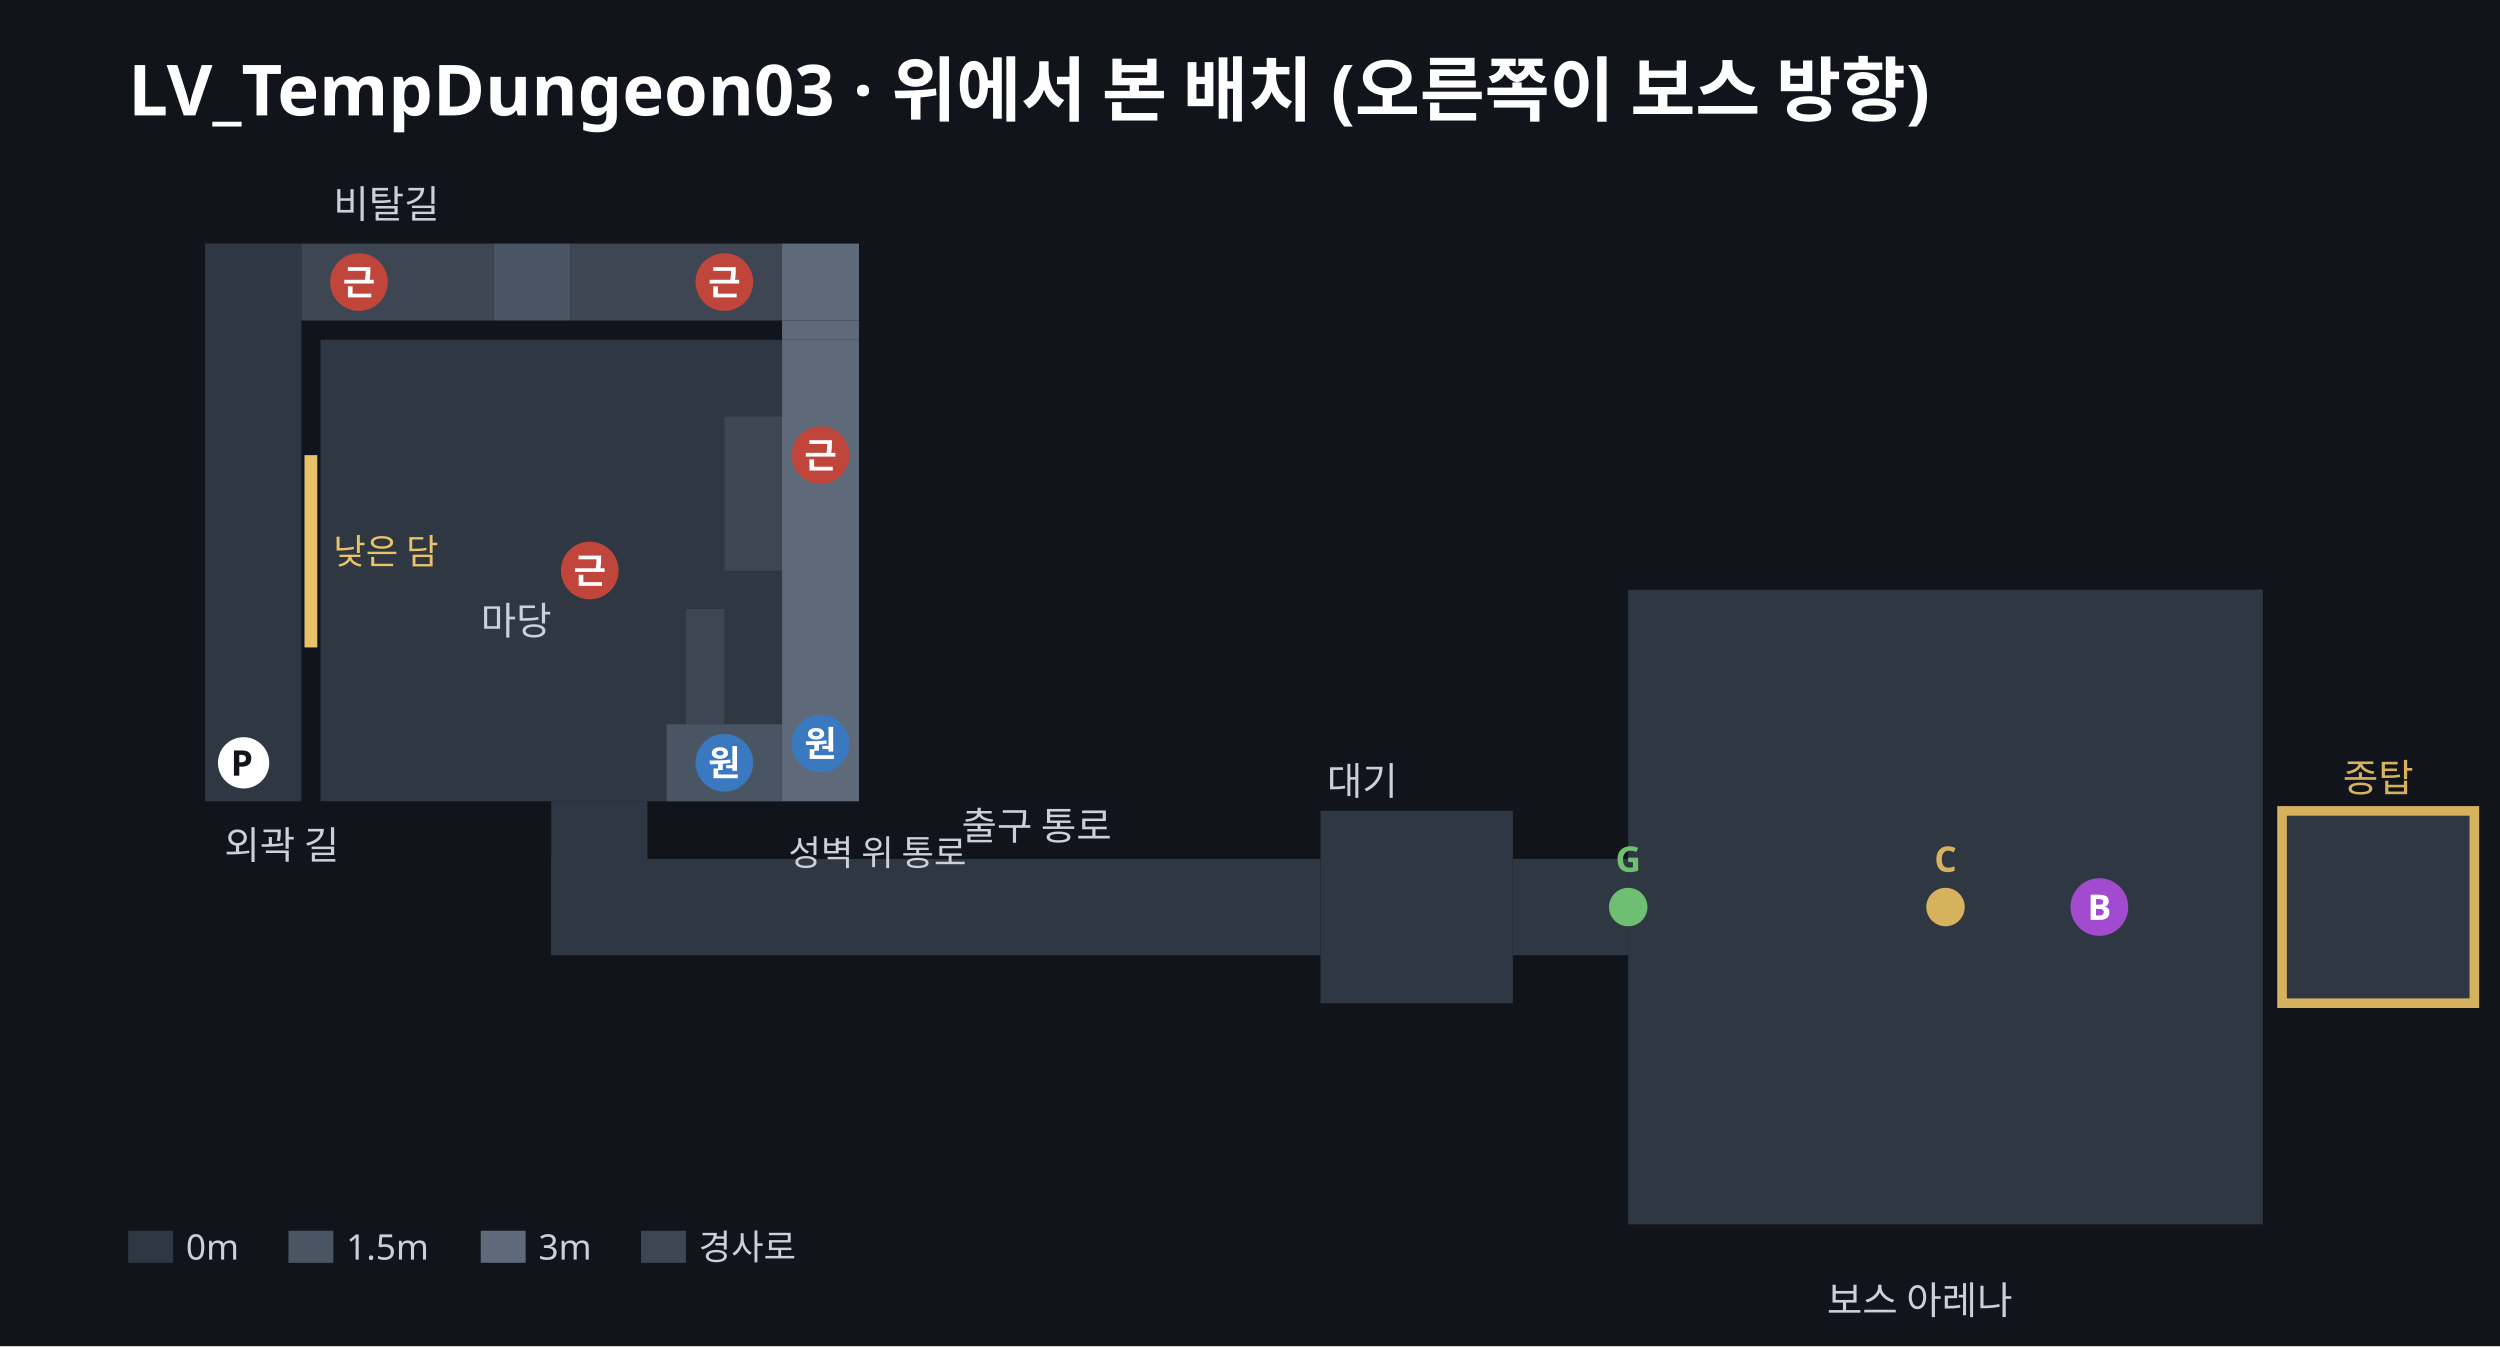
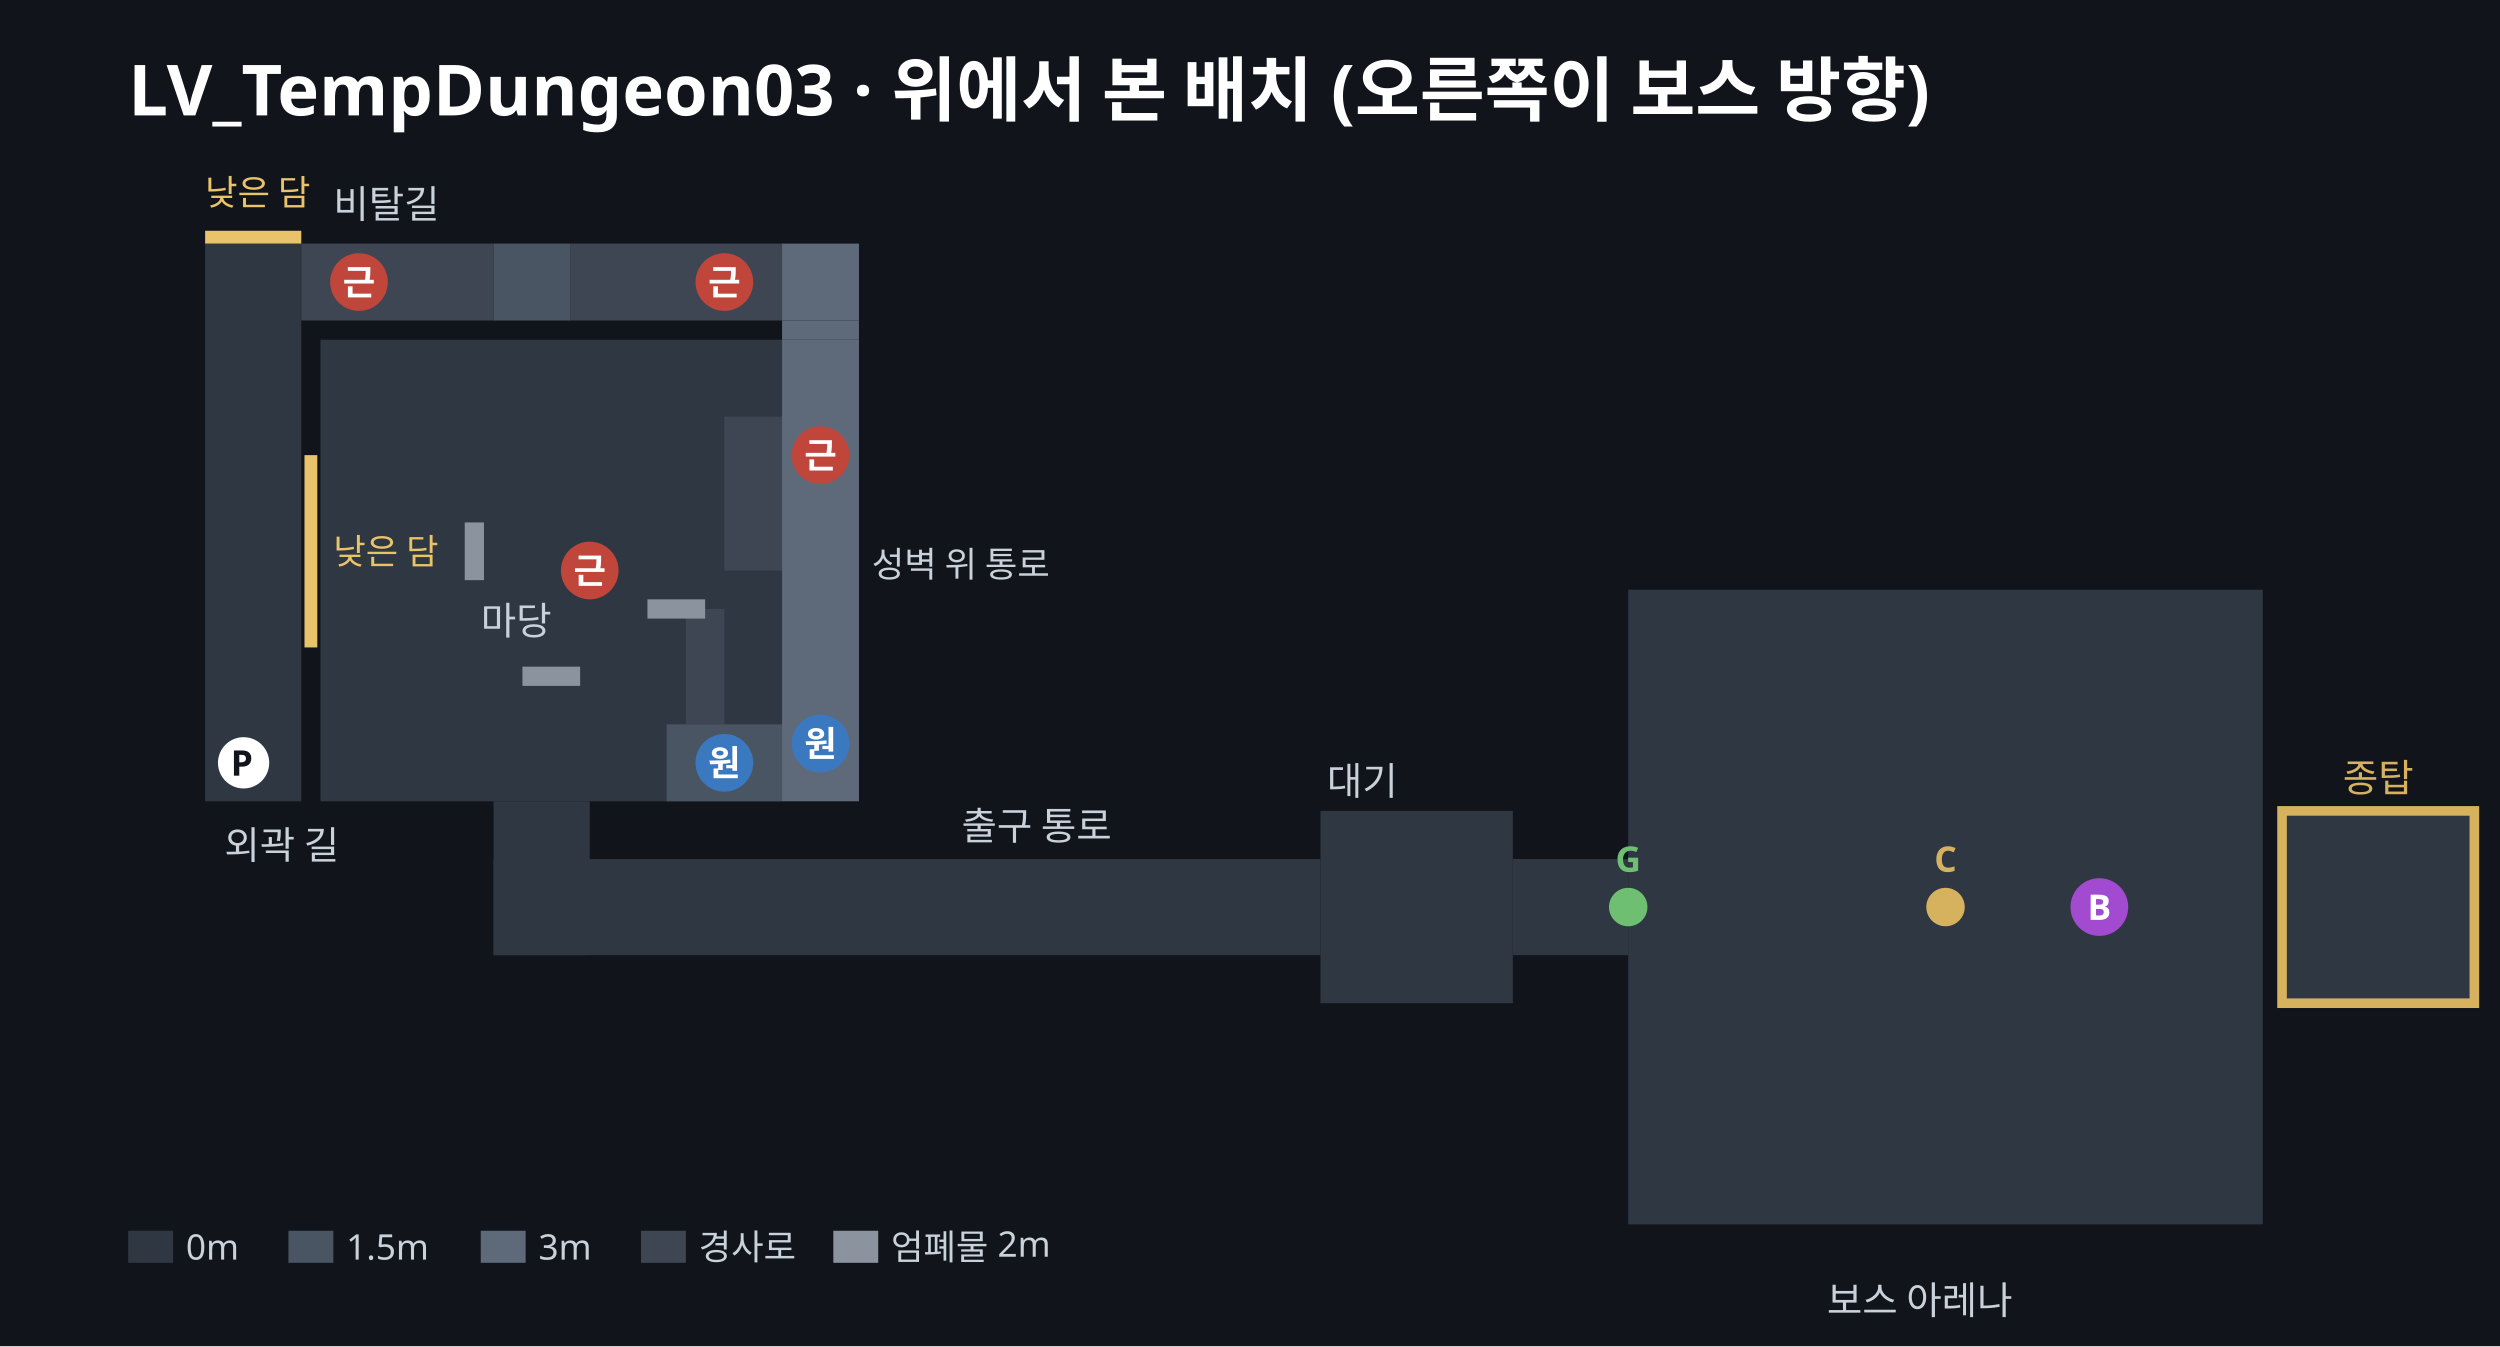
<svg xmlns="http://www.w3.org/2000/svg" width="780" height="420" viewBox="0 0 780 420" font-family="'Malgun Gothic', 'Apple SD Gothic Neo', 'Noto Sans KR', sans-serif">
  <rect width="780" height="420" fill="#11151b" />
  <text x="40" y="36" font-size="22" font-weight="700" fill="#FFFFFF">LV_TempDungeon03 · 위에서 본 배치 (오른쪽이 보스 방향)</text>
  <rect x="64" y="76" width="30" height="174" fill="#2f3742" />
  <rect x="100" y="106" width="144" height="144" fill="#2f3742" />
-   <rect x="172" y="250" width="30" height="48" fill="#2f3742" />
-   <rect x="172" y="268" width="240" height="30" fill="#2f3742" />
+   <rect x="154" y="250" width="30" height="48" fill="#2f3742" />
+   <rect x="154" y="268" width="258" height="30" fill="#2f3742" />
  <rect x="472" y="268" width="36" height="30" fill="#2f3742" />
  <rect x="508" y="184" width="198" height="198" fill="#2f3742" />
  <rect x="412" y="253" width="60" height="60" fill="#2f3742" />
  <rect x="712" y="253" width="60" height="60" fill="#2f3742" stroke="#d6b25e" stroke-width="3" />
  <text x="742" y="247" fill="#d6b25e" font-size="12" text-anchor="middle">종탑</text>
  <rect x="94" y="76" width="60" height="24" fill="#3d4652" />
  <rect x="178" y="76" width="66" height="24" fill="#3d4652" />
  <rect x="226" y="130" width="18" height="48" fill="#3d4652" />
  <rect x="214" y="190" width="12" height="36" fill="#3d4652" />
  <rect x="154" y="76" width="24" height="24" fill="#4a5563" />
  <rect x="208" y="226" width="36" height="24" fill="#4a5563" />
  <rect x="244" y="76" width="24" height="24" fill="#5e6a7a" />
  <rect x="244" y="106" width="24" height="144" fill="#5e6a7a" />
  <rect x="244" y="100" width="24" height="6" fill="#5e6a7a" />
+   <rect x="202" y="187" width="18" height="6" fill="#8a939e" />
+   <rect x="163" y="208" width="18" height="6" fill="#8a939e" />
+   <rect x="145" y="163" width="6" height="18" fill="#8a939e" />
  <line x1="97" y1="142" x2="97" y2="202" stroke="#e8c36a" stroke-width="4" />
  <text x="104" y="176" font-size="11" fill="#e8c36a">낮은 담</text>
+   <line x1="64" y1="74" x2="94" y2="74" stroke="#e8c36a" stroke-width="4" />
+   <text x="64" y="64" font-size="11" fill="#e8c36a">낮은 담</text>
  <g font-size="12" fill="#c9d1db">
    <text x="104" y="68">비탈길</text>
    <text x="70" y="268" fill="#c9d1db">외곽 길</text>
    <text x="150" y="198">마당</text>
-     <text x="246" y="270" font-size="11">성벽 위 통로</text>
+     <text x="272" y="180" font-size="11">성벽 위 통로</text>
    <text x="300" y="262">출구 통로</text>
    <text x="414" y="248">대기</text>
    <text x="570" y="410" fill="#c9d1db">보스 아레나</text>
  </g>
  <circle cx="76" cy="238" r="8" fill="#FFFFFF" />
  <text x="72" y="242" font-size="11" font-weight="700" fill="#11151b">P</text>
  <g font-size="11" font-weight="700" fill="#FFFFFF" text-anchor="middle">
    <circle cx="112" cy="88" r="9" fill="#c0453a" />
    <text x="112" y="92">근</text>
    <circle cx="226" cy="88" r="9" fill="#c0453a" />
    <text x="226" y="92">근</text>
    <circle cx="256" cy="142" r="9" fill="#c0453a" />
    <text x="256" y="146">근</text>
    <circle cx="184" cy="178" r="9" fill="#c0453a" />
    <text x="184" y="182">근</text>
    <circle cx="256" cy="232" r="9" fill="#3a78c0" />
    <text x="256" y="236">원</text>
    <circle cx="226" cy="238" r="9" fill="#3a78c0" />
    <text x="226" y="242">원</text>
    <circle cx="508" cy="283" r="6" fill="#6fbf73" />
    <text x="508" y="272" fill="#6fbf73">G</text>
    <circle cx="607" cy="283" r="6" fill="#d6b25e" />
    <text x="607" y="272" fill="#d6b25e">C</text>
    <circle cx="655" cy="283" r="9" fill="#a24bd1" />
    <text x="655" y="287">B</text>
  </g>
  <g font-size="11" fill="#c9d1db">
    <rect x="40" y="384" width="14" height="10" fill="#2f3742" />
    <text x="58" y="393">0m</text>
    <rect x="90" y="384" width="14" height="10" fill="#4a5563" />
    <text x="108" y="393">1.5m</text>
    <rect x="150" y="384" width="14" height="10" fill="#5e6a7a" />
    <text x="168" y="393">3m</text>
    <rect x="200" y="384" width="14" height="10" fill="#3d4652" />
    <text x="218" y="393">경사로</text>
+     <rect x="260" y="384" width="14" height="10" fill="#8a939e" />
+     <text x="278" y="393">엄폐물 2m</text>
  </g>
</svg>
